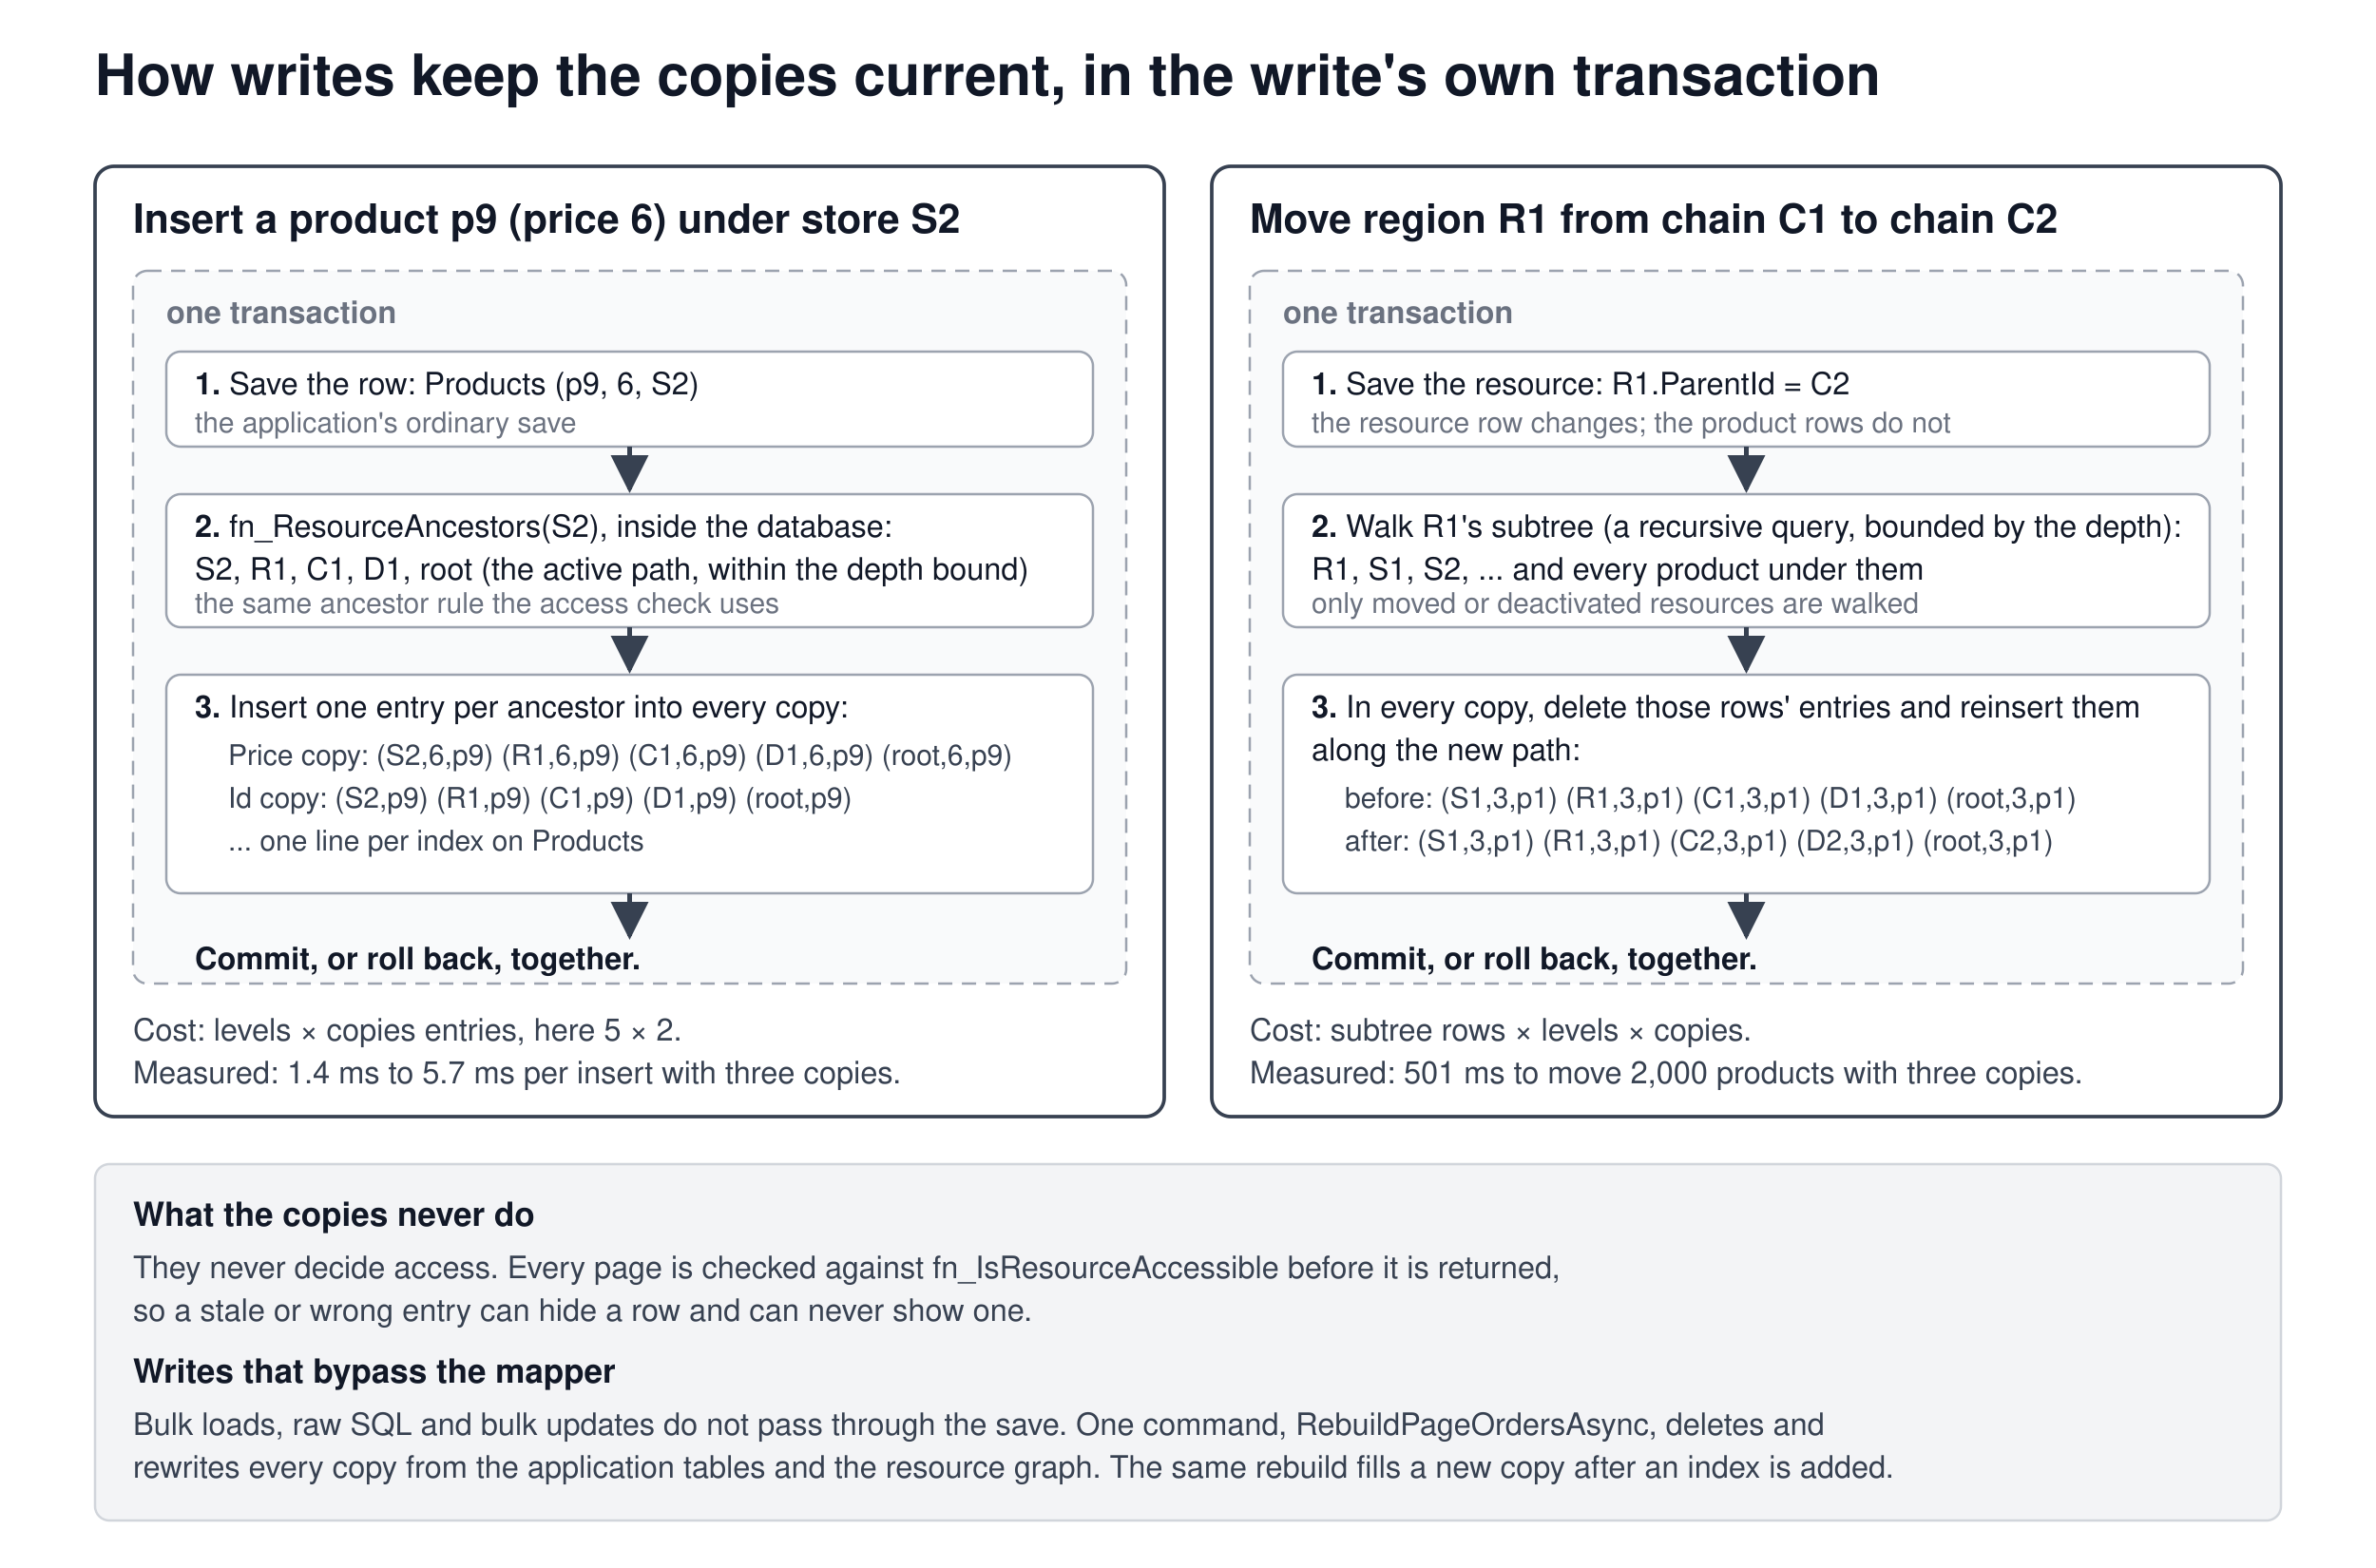
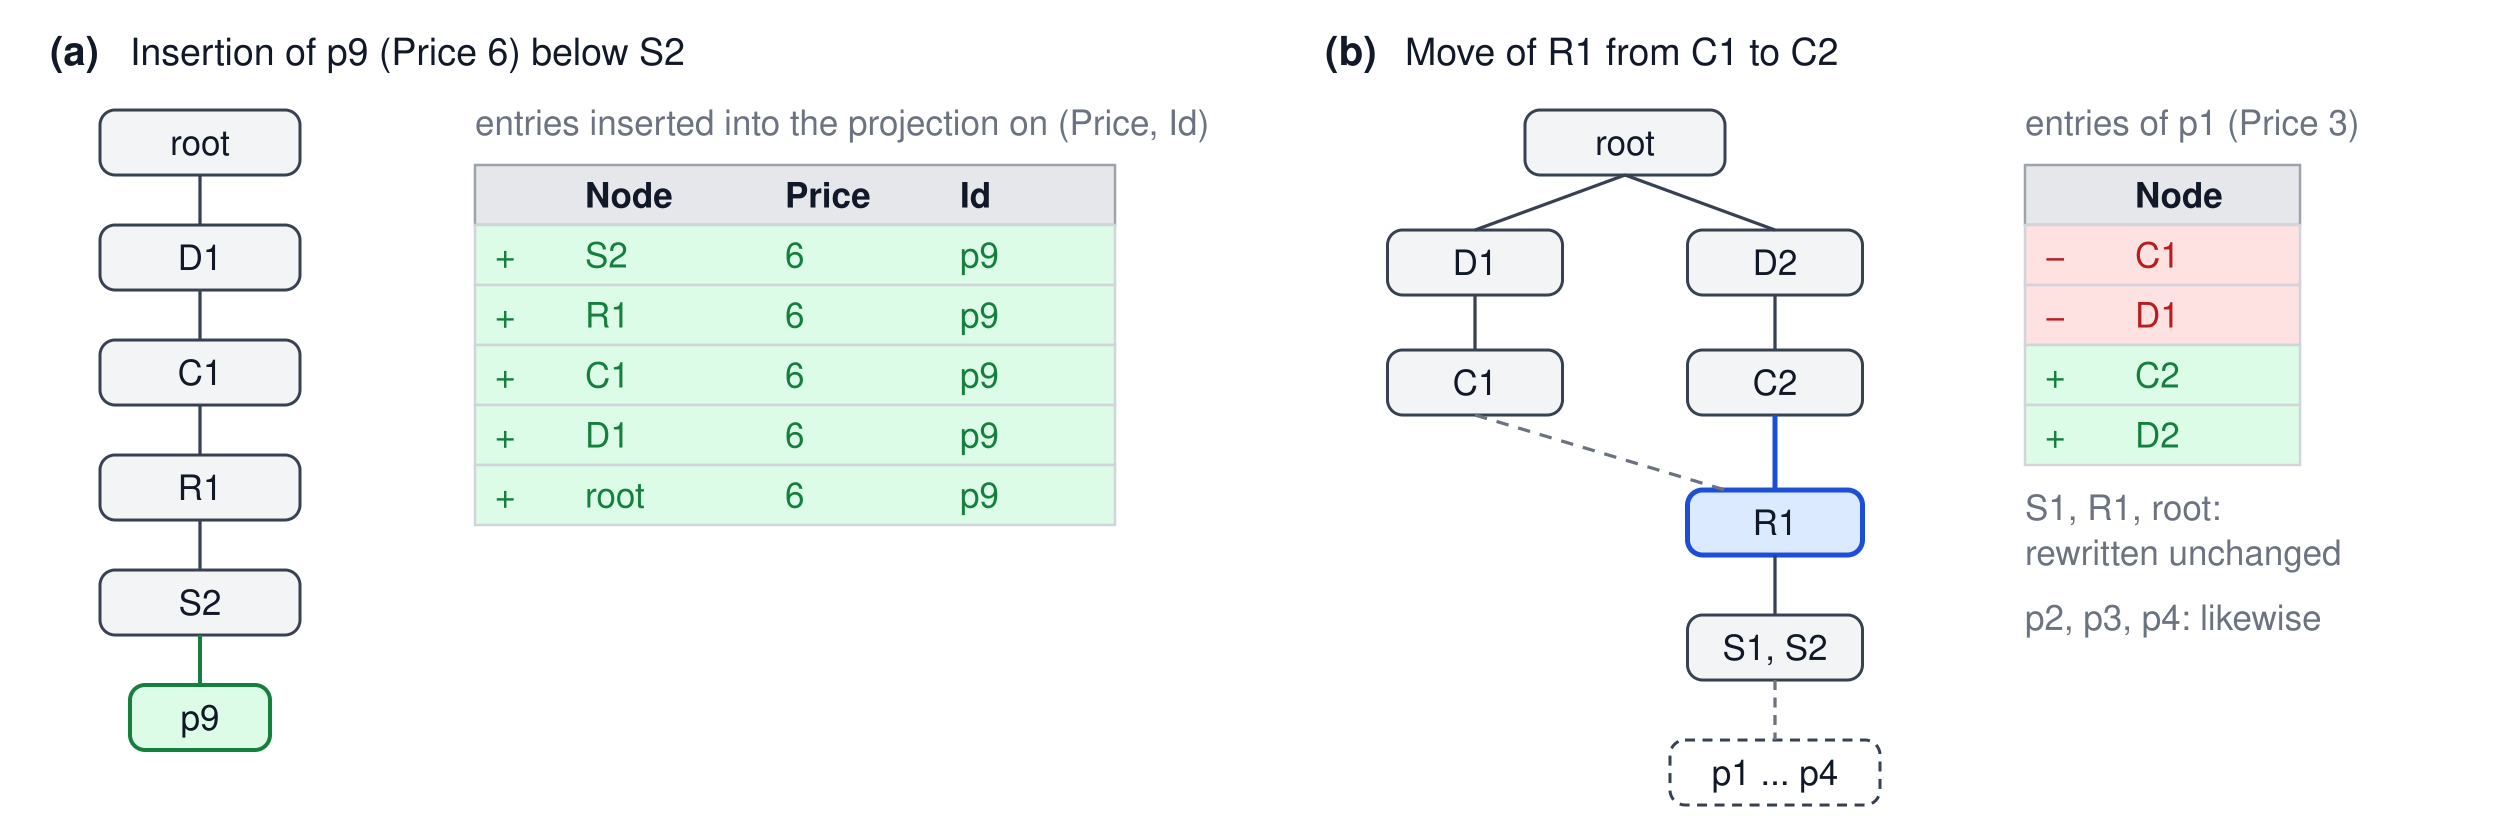
- <svg xmlns="http://www.w3.org/2000/svg" width="1000" height="660" viewBox="0 0 1000 660" font-family="Helvetica, Arial, sans-serif">
+ <svg xmlns="http://www.w3.org/2000/svg" width="1000" height="336" viewBox="0 0 1000 336" font-family="Helvetica, Arial, sans-serif">
  <defs>
-     <marker id="arrow" viewBox="0 0 10 10" refX="9" refY="5" markerWidth="8" markerHeight="8" orient="auto-start-reverse">
+     <marker id="arrow" viewBox="0 0 10 10" refX="9" refY="5" markerWidth="7" markerHeight="7" orient="auto-start-reverse">
      <path d="M 0 0 L 10 5 L 0 10 z" fill="#374151" />
    </marker>
  </defs>
-   <rect width="1000" height="660" fill="#ffffff" />
-   <text x="40" y="40" font-size="24" font-weight="bold" fill="#111827">How writes keep the copies current, in the write's own transaction</text>
-   <rect x="40" y="70" width="450" height="400" rx="8" fill="#ffffff" stroke="#374151" stroke-width="1.5" />
-   <text x="56" y="98" font-size="17" font-weight="bold" fill="#111827">Insert a product p9 (price 6) under store S2</text>
-   <rect x="56" y="114" width="418" height="300" rx="6" fill="#f9fafb" stroke="#9ca3af" stroke-dasharray="6 4" />
-   <text x="70" y="136" font-size="13" font-weight="bold" fill="#6b7280">one transaction</text>
-   <rect x="70" y="148" width="390" height="40" rx="6" fill="#ffffff" stroke="#9ca3af" />
-   <text x="82" y="166" font-size="13" fill="#111827">
-     <tspan font-weight="bold">1.</tspan> Save the row: Products (p9, 6, S2)</text>
-   <text x="82" y="182" font-size="12" fill="#6b7280">the application's ordinary save</text>
-   <line x1="265" y1="188" x2="265" y2="206" stroke="#374151" stroke-width="2" marker-end="url(#arrow)" />
-   <rect x="70" y="208" width="390" height="56" rx="6" fill="#ffffff" stroke="#9ca3af" />
-   <text x="82" y="226" font-size="13" fill="#111827">
-     <tspan font-weight="bold">2.</tspan> fn_ResourceAncestors(S2), inside the database:</text>
-   <text x="82" y="244" font-size="13" fill="#111827">S2, R1, C1, D1, root (the active path, within the depth bound)</text>
-   <text x="82" y="258" font-size="12" fill="#6b7280">the same ancestor rule the access check uses</text>
-   <line x1="265" y1="264" x2="265" y2="282" stroke="#374151" stroke-width="2" marker-end="url(#arrow)" />
-   <rect x="70" y="284" width="390" height="92" rx="6" fill="#ffffff" stroke="#9ca3af" />
-   <text x="82" y="302" font-size="13" fill="#111827">
-     <tspan font-weight="bold">3.</tspan> Insert one entry per ancestor into every copy:</text>
-   <g font-size="12" fill="#374151">
-     <text x="96" y="322">Price copy: (S2,6,p9) (R1,6,p9) (C1,6,p9) (D1,6,p9) (root,6,p9)</text>
-     <text x="96" y="340">Id copy: (S2,p9) (R1,p9) (C1,p9) (D1,p9) (root,p9)</text>
-     <text x="96" y="358">... one line per index on Products</text>
-   </g>
-   <line x1="265" y1="376" x2="265" y2="394" stroke="#374151" stroke-width="2" marker-end="url(#arrow)" />
-   <text x="82" y="408" font-size="13" fill="#111827" font-weight="bold">Commit, or roll back, together.</text>
-   <text x="56" y="438" font-size="13" fill="#374151">Cost: levels × copies entries, here 5 × 2.</text>
-   <text x="56" y="456" font-size="13" fill="#374151">Measured: 1.4 ms to 5.7 ms per insert with three copies.</text>
-   <rect x="510" y="70" width="450" height="400" rx="8" fill="#ffffff" stroke="#374151" stroke-width="1.5" />
-   <text x="526" y="98" font-size="17" font-weight="bold" fill="#111827">Move region R1 from chain C1 to chain C2</text>
-   <rect x="526" y="114" width="418" height="300" rx="6" fill="#f9fafb" stroke="#9ca3af" stroke-dasharray="6 4" />
-   <text x="540" y="136" font-size="13" font-weight="bold" fill="#6b7280">one transaction</text>
-   <rect x="540" y="148" width="390" height="40" rx="6" fill="#ffffff" stroke="#9ca3af" />
-   <text x="552" y="166" font-size="13" fill="#111827">
-     <tspan font-weight="bold">1.</tspan> Save the resource: R1.ParentId = C2</text>
-   <text x="552" y="182" font-size="12" fill="#6b7280">the resource row changes; the product rows do not</text>
-   <line x1="735" y1="188" x2="735" y2="206" stroke="#374151" stroke-width="2" marker-end="url(#arrow)" />
-   <rect x="540" y="208" width="390" height="56" rx="6" fill="#ffffff" stroke="#9ca3af" />
-   <text x="552" y="226" font-size="13" fill="#111827">
-     <tspan font-weight="bold">2.</tspan> Walk R1's subtree (a recursive query, bounded by the depth):</text>
-   <text x="552" y="244" font-size="13" fill="#111827">R1, S1, S2, ... and every product under them</text>
-   <text x="552" y="258" font-size="12" fill="#6b7280">only moved or deactivated resources are walked</text>
-   <line x1="735" y1="264" x2="735" y2="282" stroke="#374151" stroke-width="2" marker-end="url(#arrow)" />
-   <rect x="540" y="284" width="390" height="92" rx="6" fill="#ffffff" stroke="#9ca3af" />
-   <text x="552" y="302" font-size="13" fill="#111827">
-     <tspan font-weight="bold">3.</tspan> In every copy, delete those rows' entries and reinsert them</text>
-   <text x="552" y="320" font-size="13" fill="#111827">along the new path:</text>
-   <g font-size="12" fill="#374151">
-     <text x="566" y="340">before: (S1,3,p1) (R1,3,p1) (C1,3,p1) (D1,3,p1) (root,3,p1)</text>
-     <text x="566" y="358">after:  (S1,3,p1) (R1,3,p1) (C2,3,p1) (D2,3,p1) (root,3,p1)</text>
-   </g>
-   <line x1="735" y1="376" x2="735" y2="394" stroke="#374151" stroke-width="2" marker-end="url(#arrow)" />
-   <text x="552" y="408" font-size="13" fill="#111827" font-weight="bold">Commit, or roll back, together.</text>
-   <text x="526" y="438" font-size="13" fill="#374151">Cost: subtree rows × levels × copies.</text>
-   <text x="526" y="456" font-size="13" fill="#374151">Measured: 501 ms to move 2,000 products with three copies.</text>
-   <rect x="40" y="490" width="920" height="150" rx="6" fill="#f3f4f6" stroke="#d1d5db" />
-   <text x="56" y="516" font-size="14" font-weight="bold" fill="#111827">What the copies never do</text>
-   <text x="56" y="538" font-size="13" fill="#374151">They never decide access. Every page is checked against fn_IsResourceAccessible before it is returned,</text>
-   <text x="56" y="556" font-size="13" fill="#374151">so a stale or wrong entry can hide a row and can never show one.</text>
-   <text x="56" y="582" font-size="14" font-weight="bold" fill="#111827">Writes that bypass the mapper</text>
-   <text x="56" y="604" font-size="13" fill="#374151">Bulk loads, raw SQL and bulk updates do not pass through the save. One command, RebuildPageOrdersAsync, deletes and</text>
-   <text x="56" y="622" font-size="13" fill="#374151">rewrites every copy from the application tables and the resource graph. The same rebuild fills a new copy after an index is added.</text>
+   <rect width="1000" height="336" fill="#ffffff" />
+   <text x="20.0" y="26.0" font-size="16" fill="#111827" text-anchor="start" font-weight="bold" font-style="normal">(a)</text>
+   <text x="52.0" y="26.0" font-size="15" fill="#111827" text-anchor="start" font-weight="normal" font-style="normal">Insertion of p9 (Price 6) below S2</text>
+   <rect x="40.0" y="44.0" width="80.0" height="26.0" rx="6" fill="#f3f4f6" stroke="#374151" stroke-width="1.2" />
+   <text x="80.0" y="62.0" font-size="14" fill="#111827" text-anchor="middle" font-weight="normal" font-style="normal">root</text>
+   <rect x="40.0" y="90.0" width="80.0" height="26.0" rx="6" fill="#f3f4f6" stroke="#374151" stroke-width="1.2" />
+   <text x="80.0" y="108.0" font-size="14" fill="#111827" text-anchor="middle" font-weight="normal" font-style="normal">D1</text>
+   <line x1="80.0" y1="70.0" x2="80.0" y2="90.0" stroke="#374151" stroke-width="1.3" />
+   <rect x="40.0" y="136.0" width="80.0" height="26.0" rx="6" fill="#f3f4f6" stroke="#374151" stroke-width="1.2" />
+   <text x="80.0" y="154.0" font-size="14" fill="#111827" text-anchor="middle" font-weight="normal" font-style="normal">C1</text>
+   <line x1="80.0" y1="116.0" x2="80.0" y2="136.0" stroke="#374151" stroke-width="1.3" />
+   <rect x="40.0" y="182.0" width="80.0" height="26.0" rx="6" fill="#f3f4f6" stroke="#374151" stroke-width="1.2" />
+   <text x="80.0" y="200.0" font-size="14" fill="#111827" text-anchor="middle" font-weight="normal" font-style="normal">R1</text>
+   <line x1="80.0" y1="162.0" x2="80.0" y2="182.0" stroke="#374151" stroke-width="1.3" />
+   <rect x="40.0" y="228.0" width="80.0" height="26.0" rx="6" fill="#f3f4f6" stroke="#374151" stroke-width="1.2" />
+   <text x="80.0" y="246.0" font-size="14" fill="#111827" text-anchor="middle" font-weight="normal" font-style="normal">S2</text>
+   <line x1="80.0" y1="208.0" x2="80.0" y2="228.0" stroke="#374151" stroke-width="1.3" />
+   <rect x="52.0" y="274.0" width="56.0" height="26.0" rx="6" fill="#dcfce7" stroke="#15803d" stroke-width="1.6" />
+   <text x="80.0" y="292.0" font-size="14" fill="#111827" text-anchor="middle" font-weight="normal" font-style="normal">p9</text>
+   <line x1="80.0" y1="254.0" x2="80.0" y2="274.0" stroke="#15803d" stroke-width="1.6" />
+   <text x="190.0" y="54.0" font-size="14" fill="#6b7280" text-anchor="start" font-weight="normal" font-style="normal">entries inserted into the projection on (Price, Id)</text>
+   <rect x="190.0" y="66.0" width="256.0" height="24.0" rx="0" fill="#e5e7eb" stroke="#9ca3af" stroke-width="1" />
+   <text x="198.0" y="83.0" font-size="14" fill="#111827" text-anchor="start" font-weight="bold" font-style="normal" />
+   <text x="234.0" y="83.0" font-size="14" fill="#111827" text-anchor="start" font-weight="bold" font-style="normal">Node</text>
+   <text x="314.0" y="83.0" font-size="14" fill="#111827" text-anchor="start" font-weight="bold" font-style="normal">Price</text>
+   <text x="384.0" y="83.0" font-size="14" fill="#111827" text-anchor="start" font-weight="bold" font-style="normal">Id</text>
+   <rect x="190.0" y="90.0" width="256.0" height="24.0" rx="0" fill="#dcfce7" stroke="#d1d5db" stroke-width="1" />
+   <text x="198.0" y="107.0" font-size="14" fill="#15803d" text-anchor="start" font-weight="normal" font-style="normal">+</text>
+   <text x="234.0" y="107.0" font-size="14" fill="#15803d" text-anchor="start" font-weight="normal" font-style="normal">S2</text>
+   <text x="314.0" y="107.0" font-size="14" fill="#15803d" text-anchor="start" font-weight="normal" font-style="normal">6</text>
+   <text x="384.0" y="107.0" font-size="14" fill="#15803d" text-anchor="start" font-weight="normal" font-style="normal">p9</text>
+   <rect x="190.0" y="114.0" width="256.0" height="24.0" rx="0" fill="#dcfce7" stroke="#d1d5db" stroke-width="1" />
+   <text x="198.0" y="131.0" font-size="14" fill="#15803d" text-anchor="start" font-weight="normal" font-style="normal">+</text>
+   <text x="234.0" y="131.0" font-size="14" fill="#15803d" text-anchor="start" font-weight="normal" font-style="normal">R1</text>
+   <text x="314.0" y="131.0" font-size="14" fill="#15803d" text-anchor="start" font-weight="normal" font-style="normal">6</text>
+   <text x="384.0" y="131.0" font-size="14" fill="#15803d" text-anchor="start" font-weight="normal" font-style="normal">p9</text>
+   <rect x="190.0" y="138.0" width="256.0" height="24.0" rx="0" fill="#dcfce7" stroke="#d1d5db" stroke-width="1" />
+   <text x="198.0" y="155.0" font-size="14" fill="#15803d" text-anchor="start" font-weight="normal" font-style="normal">+</text>
+   <text x="234.0" y="155.0" font-size="14" fill="#15803d" text-anchor="start" font-weight="normal" font-style="normal">C1</text>
+   <text x="314.0" y="155.0" font-size="14" fill="#15803d" text-anchor="start" font-weight="normal" font-style="normal">6</text>
+   <text x="384.0" y="155.0" font-size="14" fill="#15803d" text-anchor="start" font-weight="normal" font-style="normal">p9</text>
+   <rect x="190.0" y="162.0" width="256.0" height="24.0" rx="0" fill="#dcfce7" stroke="#d1d5db" stroke-width="1" />
+   <text x="198.0" y="179.0" font-size="14" fill="#15803d" text-anchor="start" font-weight="normal" font-style="normal">+</text>
+   <text x="234.0" y="179.0" font-size="14" fill="#15803d" text-anchor="start" font-weight="normal" font-style="normal">D1</text>
+   <text x="314.0" y="179.0" font-size="14" fill="#15803d" text-anchor="start" font-weight="normal" font-style="normal">6</text>
+   <text x="384.0" y="179.0" font-size="14" fill="#15803d" text-anchor="start" font-weight="normal" font-style="normal">p9</text>
+   <rect x="190.0" y="186.0" width="256.0" height="24.0" rx="0" fill="#dcfce7" stroke="#d1d5db" stroke-width="1" />
+   <text x="198.0" y="203.0" font-size="14" fill="#15803d" text-anchor="start" font-weight="normal" font-style="normal">+</text>
+   <text x="234.0" y="203.0" font-size="14" fill="#15803d" text-anchor="start" font-weight="normal" font-style="normal">root</text>
+   <text x="314.0" y="203.0" font-size="14" fill="#15803d" text-anchor="start" font-weight="normal" font-style="normal">6</text>
+   <text x="384.0" y="203.0" font-size="14" fill="#15803d" text-anchor="start" font-weight="normal" font-style="normal">p9</text>
+   <text x="530.0" y="26.0" font-size="16" fill="#111827" text-anchor="start" font-weight="bold" font-style="normal">(b)</text>
+   <text x="562.0" y="26.0" font-size="15" fill="#111827" text-anchor="start" font-weight="normal" font-style="normal">Move of R1 from C1 to C2</text>
+   <rect x="610.0" y="44.0" width="80.0" height="26.0" rx="6" fill="#f3f4f6" stroke="#374151" stroke-width="1.2" />
+   <text x="650.0" y="62.0" font-size="14" fill="#111827" text-anchor="middle" font-weight="normal" font-style="normal">root</text>
+   <rect x="555.0" y="92.0" width="70.0" height="26.0" rx="6" fill="#f3f4f6" stroke="#374151" stroke-width="1.2" />
+   <text x="590.0" y="110.0" font-size="14" fill="#111827" text-anchor="middle" font-weight="normal" font-style="normal">D1</text>
+   <line x1="650.0" y1="70.0" x2="590.0" y2="92.0" stroke="#374151" stroke-width="1.3" />
+   <rect x="555.0" y="140.0" width="70.0" height="26.0" rx="6" fill="#f3f4f6" stroke="#374151" stroke-width="1.2" />
+   <text x="590.0" y="158.0" font-size="14" fill="#111827" text-anchor="middle" font-weight="normal" font-style="normal">C1</text>
+   <line x1="590.0" y1="118.0" x2="590.0" y2="140.0" stroke="#374151" stroke-width="1.3" />
+   <rect x="675.0" y="92.0" width="70.0" height="26.0" rx="6" fill="#f3f4f6" stroke="#374151" stroke-width="1.2" />
+   <text x="710.0" y="110.0" font-size="14" fill="#111827" text-anchor="middle" font-weight="normal" font-style="normal">D2</text>
+   <line x1="650.0" y1="70.0" x2="710.0" y2="92.0" stroke="#374151" stroke-width="1.3" />
+   <rect x="675.0" y="140.0" width="70.0" height="26.0" rx="6" fill="#f3f4f6" stroke="#374151" stroke-width="1.2" />
+   <text x="710.0" y="158.0" font-size="14" fill="#111827" text-anchor="middle" font-weight="normal" font-style="normal">C2</text>
+   <line x1="710.0" y1="118.0" x2="710.0" y2="140.0" stroke="#374151" stroke-width="1.3" />
+   <rect x="675.0" y="196.0" width="70.0" height="26.0" rx="6" fill="#dbeafe" stroke="#1d4ed8" stroke-width="2" />
+   <text x="710.0" y="214.0" font-size="14" fill="#111827" text-anchor="middle" font-weight="normal" font-style="normal">R1</text>
+   <line x1="710.0" y1="166.0" x2="710.0" y2="196.0" stroke="#1d4ed8" stroke-width="2" />
+   <line x1="590.0" y1="166.0" x2="690.0" y2="196.0" stroke="#6b7280" stroke-width="1.3" stroke-dasharray="5 4" />
+   <rect x="675.0" y="246.0" width="70.0" height="26.0" rx="6" fill="#f3f4f6" stroke="#374151" stroke-width="1.2" />
+   <text x="710.0" y="264.0" font-size="14" fill="#111827" text-anchor="middle" font-weight="normal" font-style="normal">S1, S2</text>
+   <line x1="710.0" y1="222.0" x2="710.0" y2="246.0" stroke="#374151" stroke-width="1.3" />
+   <rect x="668.0" y="296.0" width="84.0" height="26.0" rx="6" fill="#ffffff" stroke="#374151" stroke-width="1.2" stroke-dasharray="4 3" />
+   <text x="710.0" y="314.0" font-size="14" fill="#111827" text-anchor="middle" font-weight="normal" font-style="normal">p1 ... p4</text>
+   <line x1="710.0" y1="272.0" x2="710.0" y2="296.0" stroke="#6b7280" stroke-width="1.3" stroke-dasharray="4 3" />
+   <text x="810.0" y="54.0" font-size="14" fill="#6b7280" text-anchor="start" font-weight="normal" font-style="normal">entries of p1 (Price 3)</text>
+   <rect x="810.0" y="66.0" width="110.0" height="24.0" rx="0" fill="#e5e7eb" stroke="#9ca3af" stroke-width="1" />
+   <text x="818.0" y="83.0" font-size="14" fill="#111827" text-anchor="start" font-weight="bold" font-style="normal" />
+   <text x="854.0" y="83.0" font-size="14" fill="#111827" text-anchor="start" font-weight="bold" font-style="normal">Node</text>
+   <rect x="810.0" y="90.0" width="110.0" height="24.0" rx="0" fill="#fee2e2" stroke="#d1d5db" stroke-width="1" />
+   <text x="818.0" y="107.0" font-size="14" fill="#b91c1c" text-anchor="start" font-weight="normal" font-style="normal">−</text>
+   <text x="854.0" y="107.0" font-size="14" fill="#b91c1c" text-anchor="start" font-weight="normal" font-style="normal">C1</text>
+   <rect x="810.0" y="114.0" width="110.0" height="24.0" rx="0" fill="#fee2e2" stroke="#d1d5db" stroke-width="1" />
+   <text x="818.0" y="131.0" font-size="14" fill="#b91c1c" text-anchor="start" font-weight="normal" font-style="normal">−</text>
+   <text x="854.0" y="131.0" font-size="14" fill="#b91c1c" text-anchor="start" font-weight="normal" font-style="normal">D1</text>
+   <rect x="810.0" y="138.0" width="110.0" height="24.0" rx="0" fill="#dcfce7" stroke="#d1d5db" stroke-width="1" />
+   <text x="818.0" y="155.0" font-size="14" fill="#15803d" text-anchor="start" font-weight="normal" font-style="normal">+</text>
+   <text x="854.0" y="155.0" font-size="14" fill="#15803d" text-anchor="start" font-weight="normal" font-style="normal">C2</text>
+   <rect x="810.0" y="162.0" width="110.0" height="24.0" rx="0" fill="#dcfce7" stroke="#d1d5db" stroke-width="1" />
+   <text x="818.0" y="179.0" font-size="14" fill="#15803d" text-anchor="start" font-weight="normal" font-style="normal">+</text>
+   <text x="854.0" y="179.0" font-size="14" fill="#15803d" text-anchor="start" font-weight="normal" font-style="normal">D2</text>
+   <text x="810.0" y="208.0" font-size="14" fill="#6b7280" text-anchor="start" font-weight="normal" font-style="normal">S1, R1, root:</text>
+   <text x="810.0" y="226.0" font-size="14" fill="#6b7280" text-anchor="start" font-weight="normal" font-style="normal">rewritten unchanged</text>
+   <text x="810.0" y="252.0" font-size="14" fill="#6b7280" text-anchor="start" font-weight="normal" font-style="normal">p2, p3, p4: likewise</text>
</svg>
